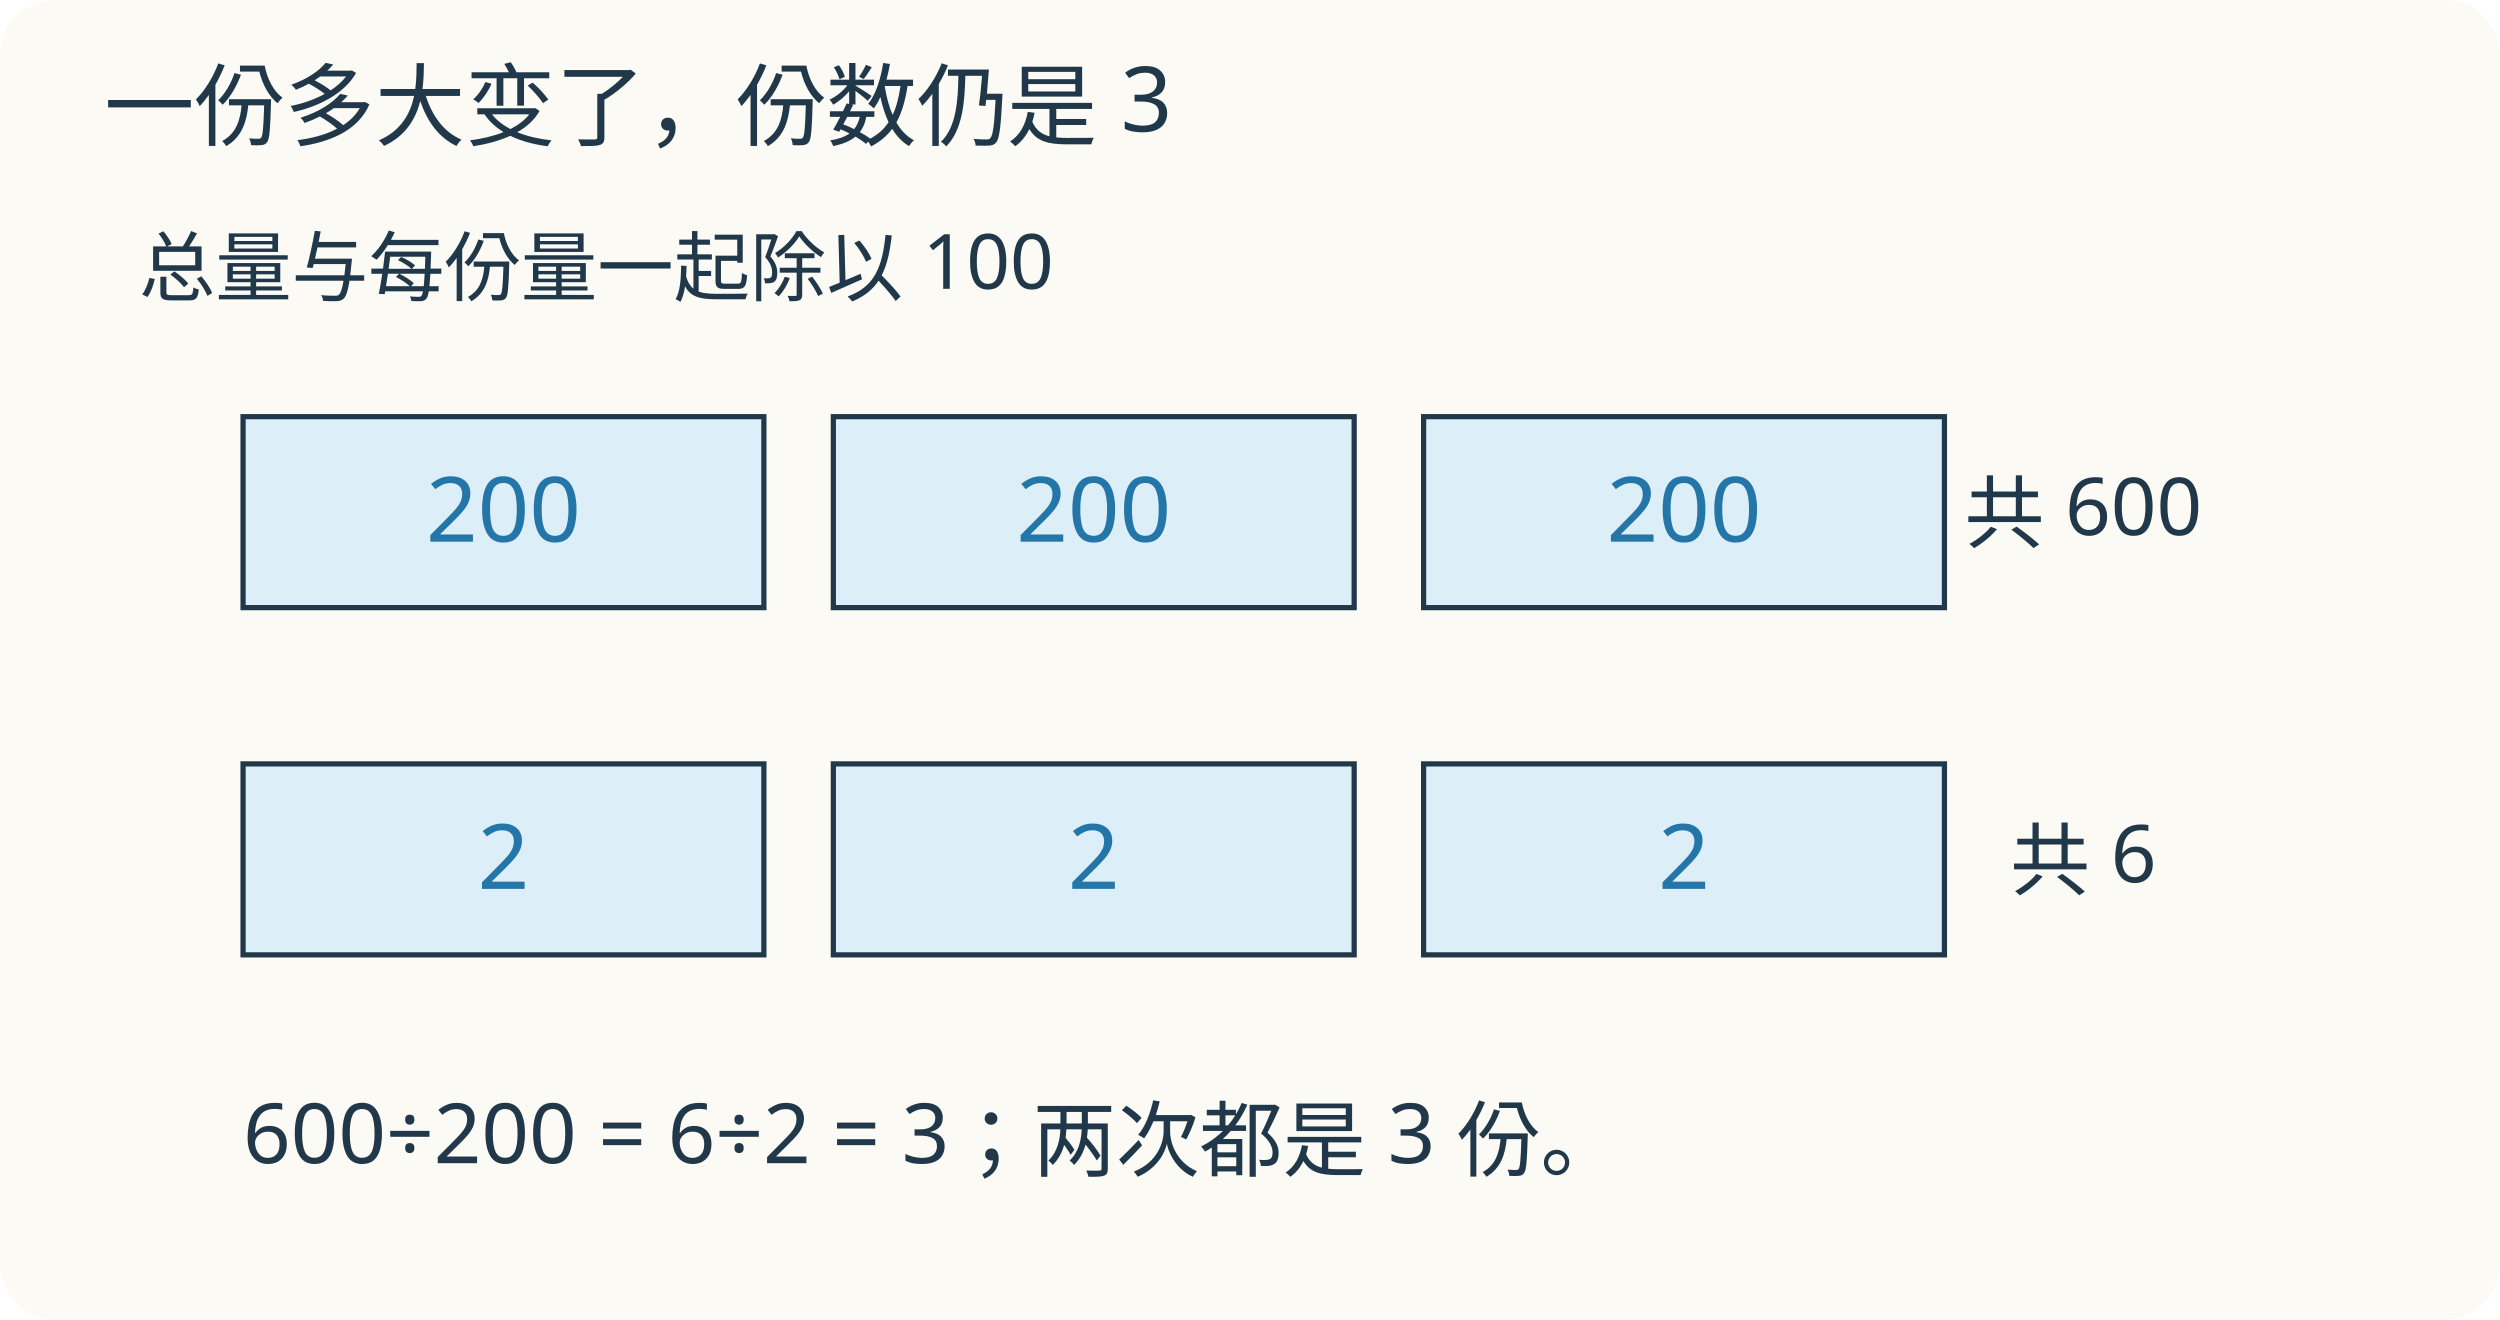
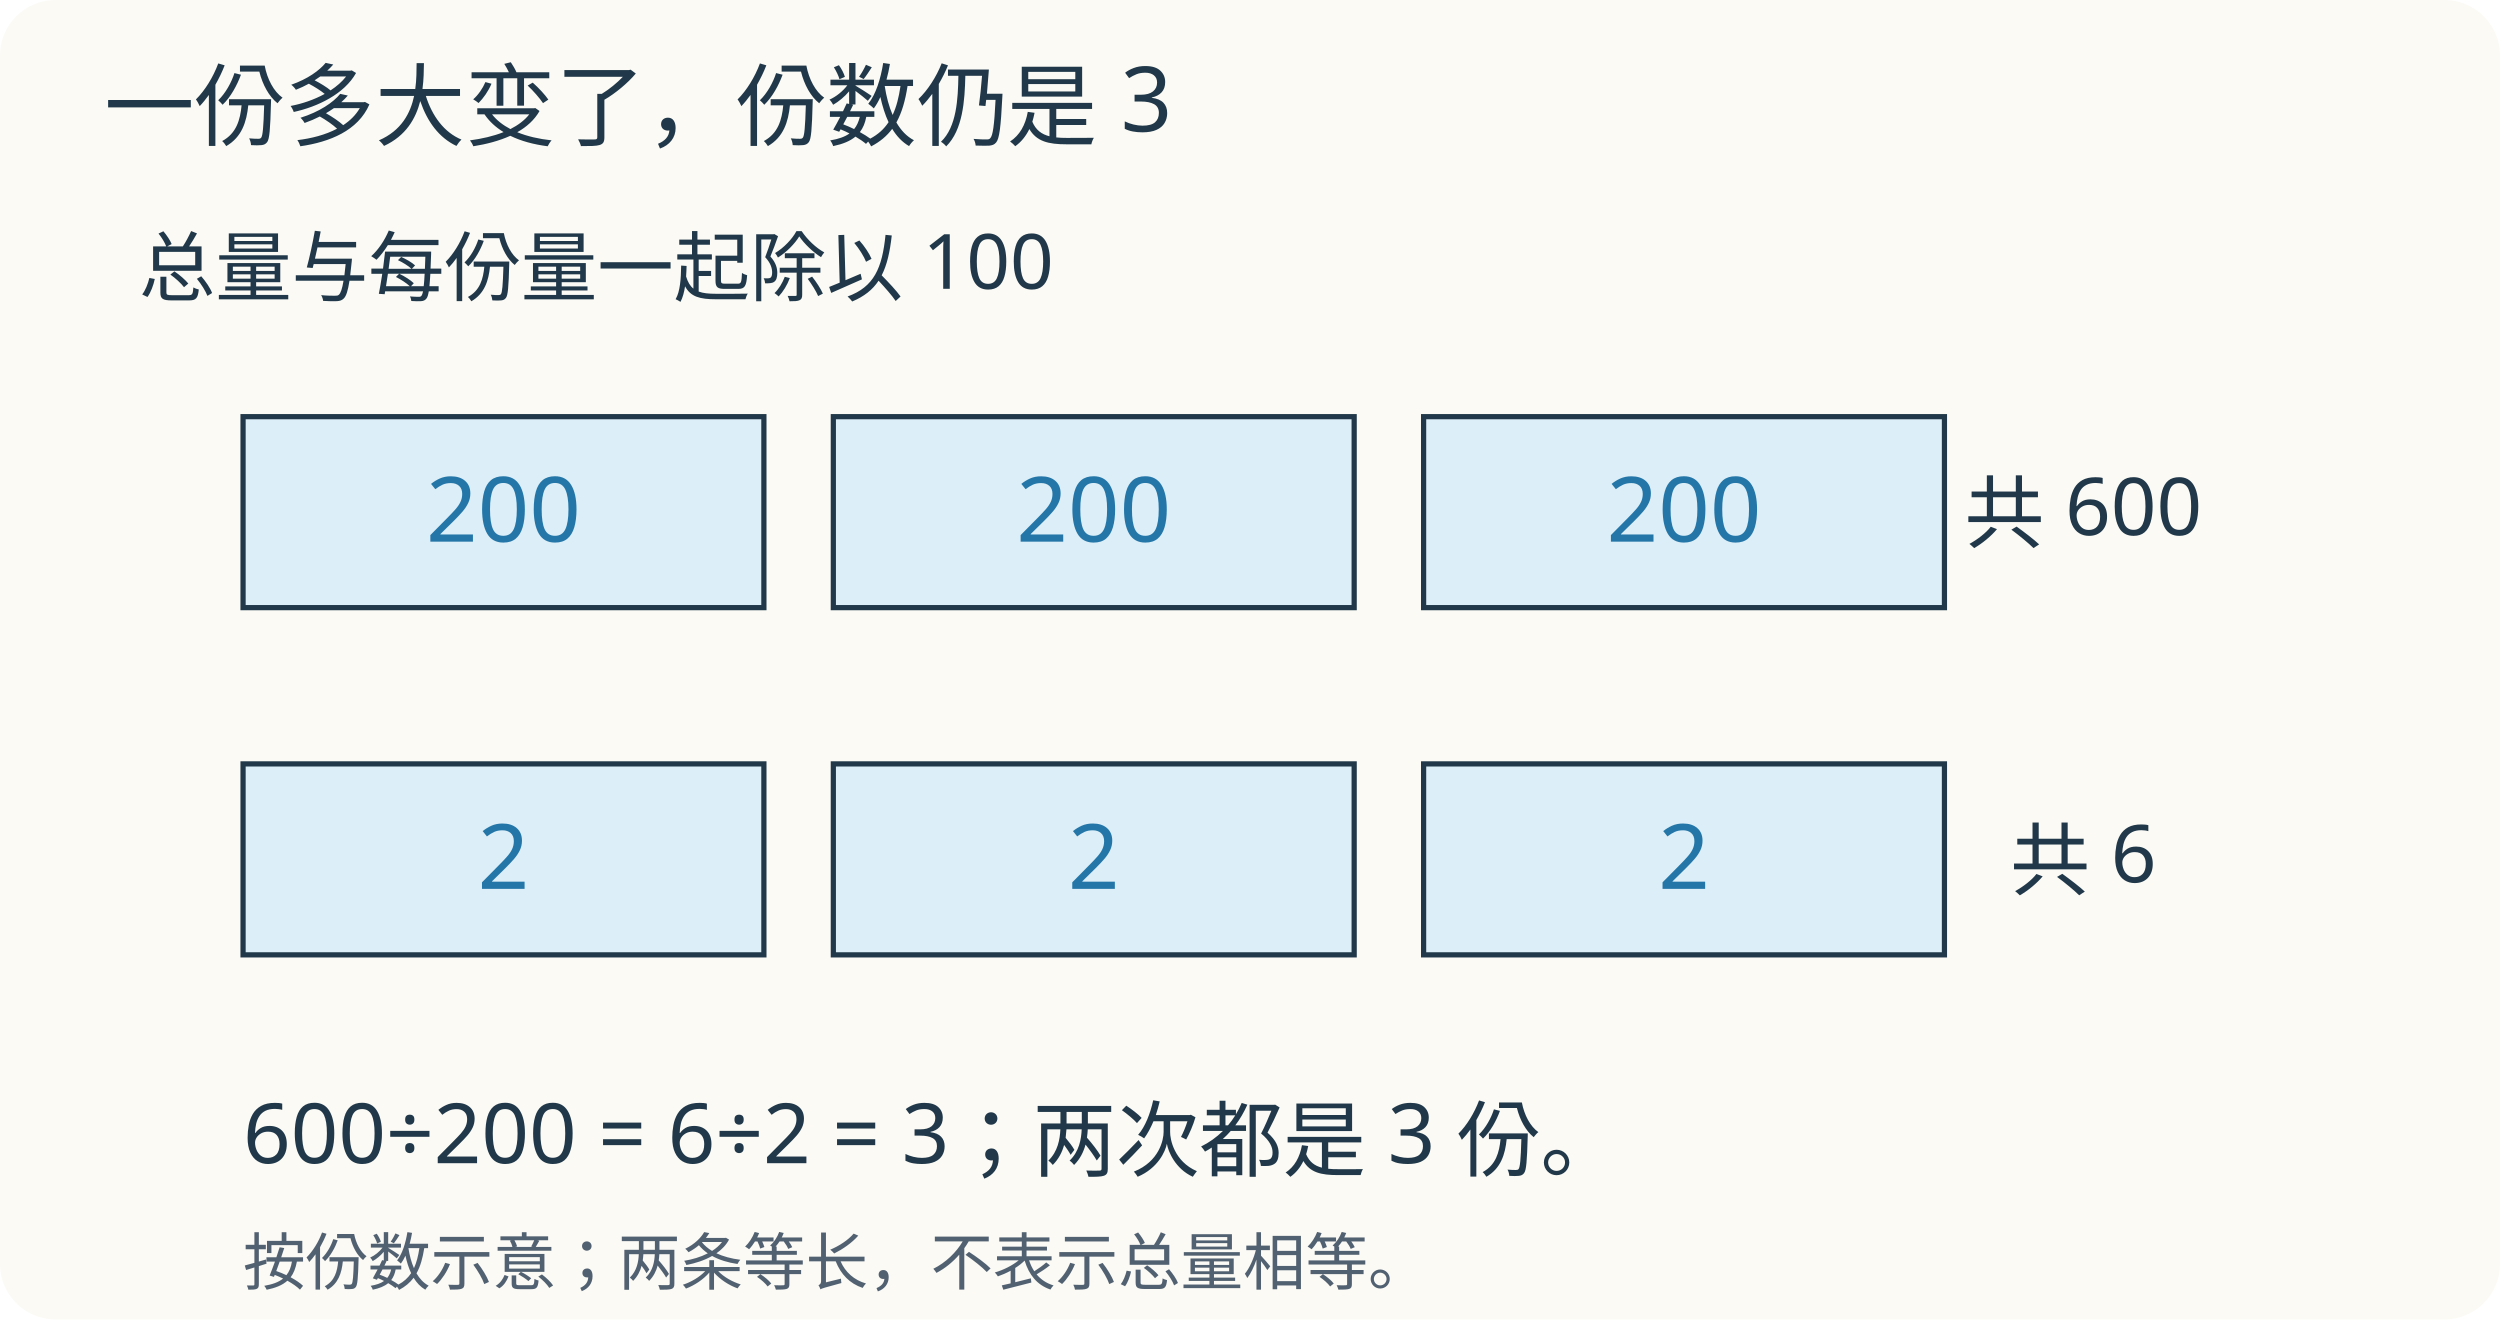
<svg xmlns="http://www.w3.org/2000/svg" viewBox="0 0 720 380" role="img" aria-labelledby="title desc">
  <rect width="720" height="380" rx="16" fill="#fbfaf5" />
  <g font-family="PingFang SC, Microsoft YaHei, sans-serif">
    <text x="30" y="40" font-size="26" fill="#203849" text-anchor="start">一份多大变了，份数仍是 3</text>
    <text x="40" y="85" font-size="22" fill="#203849" text-anchor="start">总量与每份量一起除以 100</text>
    <rect x="70" y="120" width="150" height="55" fill="#dceef7" stroke="#203849" stroke-width="1.5" />
    <text x="145" y="156" font-size="26" fill="#2476a8" text-anchor="middle">200</text>
    <rect x="240" y="120" width="150" height="55" fill="#dceef7" stroke="#203849" stroke-width="1.5" />
    <text x="315" y="156" font-size="26" fill="#2476a8" text-anchor="middle">200</text>
    <rect x="410" y="120" width="150" height="55" fill="#dceef7" stroke="#203849" stroke-width="1.5" />
    <text x="485" y="156" font-size="26" fill="#2476a8" text-anchor="middle">200</text>
    <text x="600" y="156" font-size="23" fill="#203849" text-anchor="middle">共 600</text>
    <rect x="70" y="220" width="150" height="55" fill="#dceef7" stroke="#203849" stroke-width="1.5" />
    <text x="145" y="256" font-size="26" fill="#2476a8" text-anchor="middle">2</text>
    <rect x="240" y="220" width="150" height="55" fill="#dceef7" stroke="#203849" stroke-width="1.5" />
    <text x="315" y="256" font-size="26" fill="#2476a8" text-anchor="middle">2</text>
    <rect x="410" y="220" width="150" height="55" fill="#dceef7" stroke="#203849" stroke-width="1.5" />
    <text x="485" y="256" font-size="26" fill="#2476a8" text-anchor="middle">2</text>
    <text x="600" y="256" font-size="23" fill="#203849" text-anchor="middle">共 6</text>
    <text x="70" y="335" font-size="24" fill="#203849" text-anchor="start">600÷200 = 6÷2 = 3；两次都是 3 份。</text>
+     <text x="70" y="370" font-size="18" fill="#526171">按份数示意；两条等长，不表示总量相等。</text>
  </g>
</svg>
